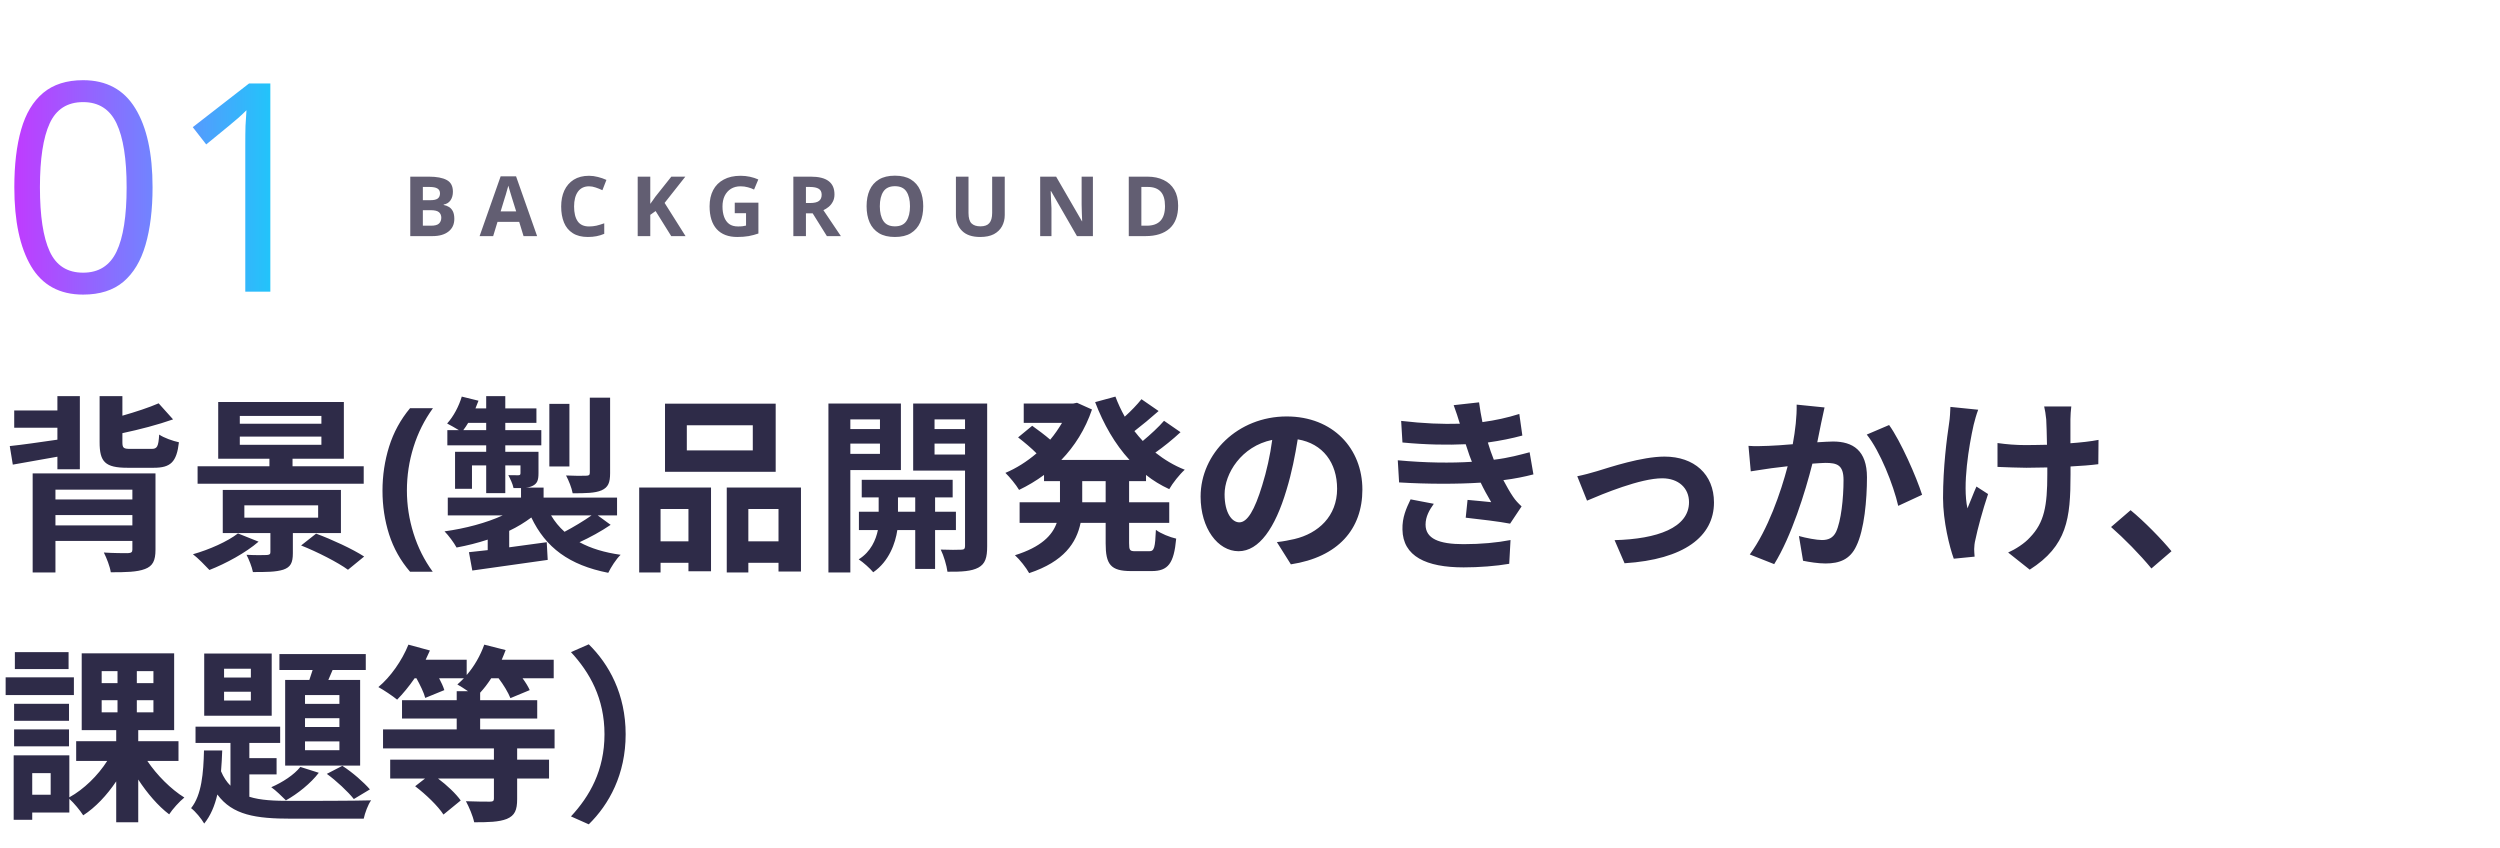
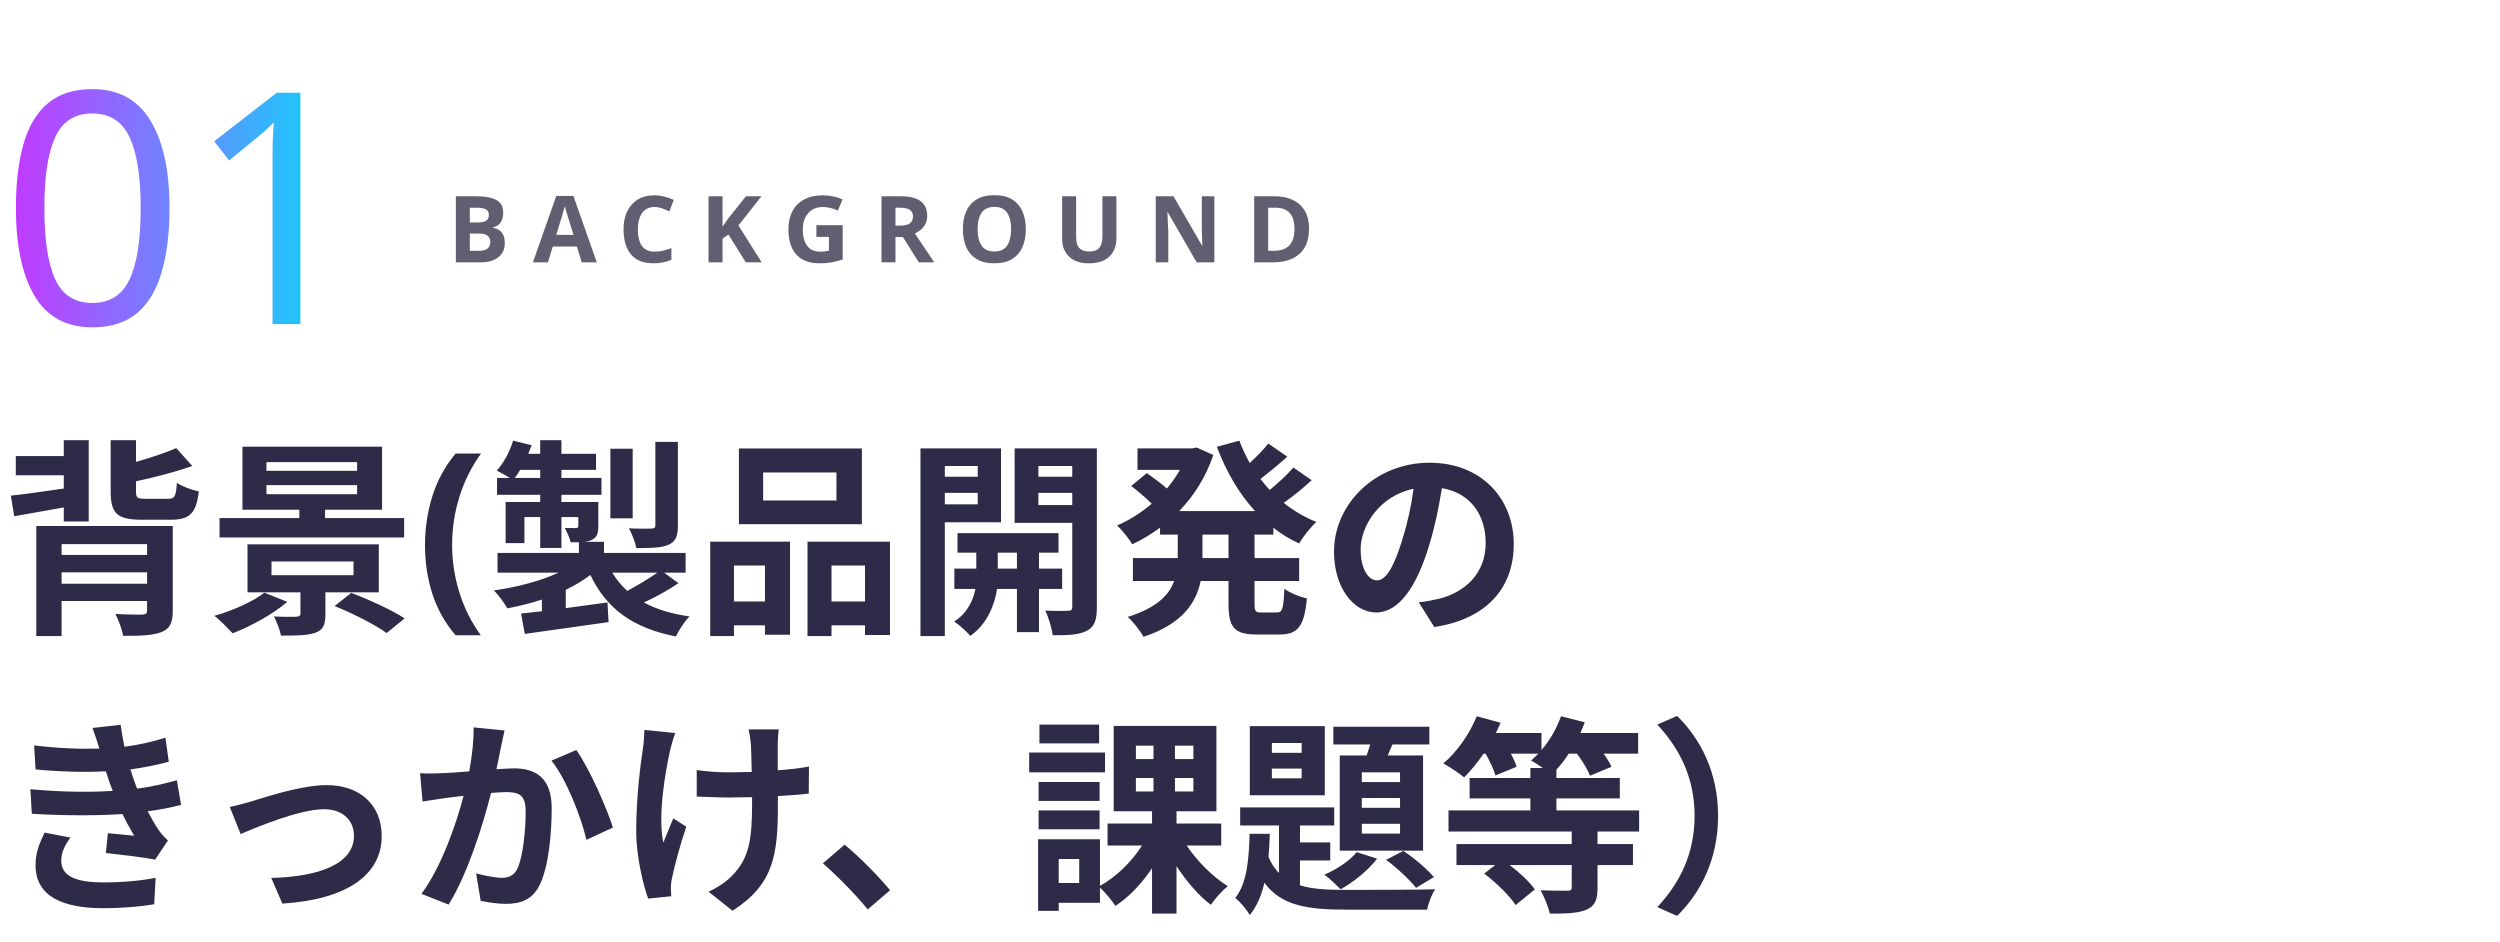
- <svg xmlns="http://www.w3.org/2000/svg" viewBox="0 0 360 122" width="360" height="122" role="img">
+ <svg xmlns="http://www.w3.org/2000/svg" viewBox="0 0 324 122" width="324" height="122" role="img">
  <defs>
    <filter id="glow" x="-30%" y="-30%" width="160%" height="160%">
      <feGaussianBlur stdDeviation="1.6" result="b" />
      <feMerge>
        <feMergeNode in="b" />
        <feMergeNode in="SourceGraphic" />
      </feMerge>
    </filter>
    <linearGradient id="brand" x1="0" y1="0" x2="1" y2="0">
      <stop offset="0" stop-color="#C03BFF" />
      <stop offset=".55" stop-color="#6F86FF" />
      <stop offset="1" stop-color="#22C4FA" />
    </linearGradient>
    <linearGradient id="bg" x1="0" y1="0" x2="1" y2="1">
      <stop offset="0" stop-color="#E8FAFF" />
      <stop offset="1" stop-color="#FFF5DC" />
    </linearGradient>
    <style>
.jp{font-family:'Hiragino Sans','Hiragino Kaku Gothic ProN','Yu Gothic UI','Yu Gothic','Meiryo','Noto Sans JP','Noto Sans CJK JP',sans-serif}
.disp{font-family:Impact,Haettenschweiler,'Anton','Arial Narrow Bold','Arial Black',sans-serif}
.gh{font-family:-apple-system,BlinkMacSystemFont,'Segoe UI','Noto Sans',Helvetica,Arial,sans-serif}
.rnd{font-family:RcRounded,'Hiragino Maru Gothic ProN','Yu Gothic UI','Noto Sans JP',sans-serif}
.hand{font-family:RcHand,'Hiragino Maru Gothic ProN','Yu Gothic UI','Noto Sans JP',sans-serif}
.mono{font-family:ui-monospace,SFMono-Regular,'Cascadia Mono',Consolas,'Liberation Mono',monospace}

@keyframes bob{0%,100%{transform:translateY(0)}50%{transform:translateY(-5px)}}
@keyframes blink{0%,90%,100%{transform:scaleY(1)}94%{transform:scaleY(.12)}}
@keyframes flow{to{stroke-dashoffset:-28}}
@keyframes pulse{0%,100%{opacity:.55}50%{opacity:1}}
.bob{animation:bob 2.6s ease-in-out infinite}
.eyes{transform-box:fill-box;transform-origin:center;animation:blink 4.8s infinite}
.flow{stroke-dasharray:6 8;animation:flow 1.1s linear infinite}
.pulse{animation:pulse 2.4s ease-in-out infinite}
@media (prefers-reduced-motion:reduce){.bob,.eyes,.flow,.pulse{animation:none}}
</style>
  </defs>
  <text x="0" y="42" class="disp" font-size="42" font-weight="400" fill="url(#brand)" text-anchor="start" textLength="44" lengthAdjust="spacingAndGlyphs">01</text>
  <text x="58" y="34" class="gh" font-size="12" font-weight="600" fill="#625E72" text-anchor="start" letter-spacing="3">BACKGROUND</text>
-   <text x="0" y="80" class="gh" font-size="27" font-weight="600" fill="#2E2B48" text-anchor="start">背景(製品開発のきっかけ、</text>
-   <text x="0" y="116" class="gh" font-size="27" font-weight="600" fill="#2E2B48" text-anchor="start">課題等）</text>
+   <text x="0" y="80" class="gh" font-size="27" font-weight="600" fill="#2E2B48" text-anchor="start">背景(製品開発の</text>
+   <text x="0" y="116" class="gh" font-size="27" font-weight="600" fill="#2E2B48" text-anchor="start">きっかけ、課題等）</text>
</svg>
